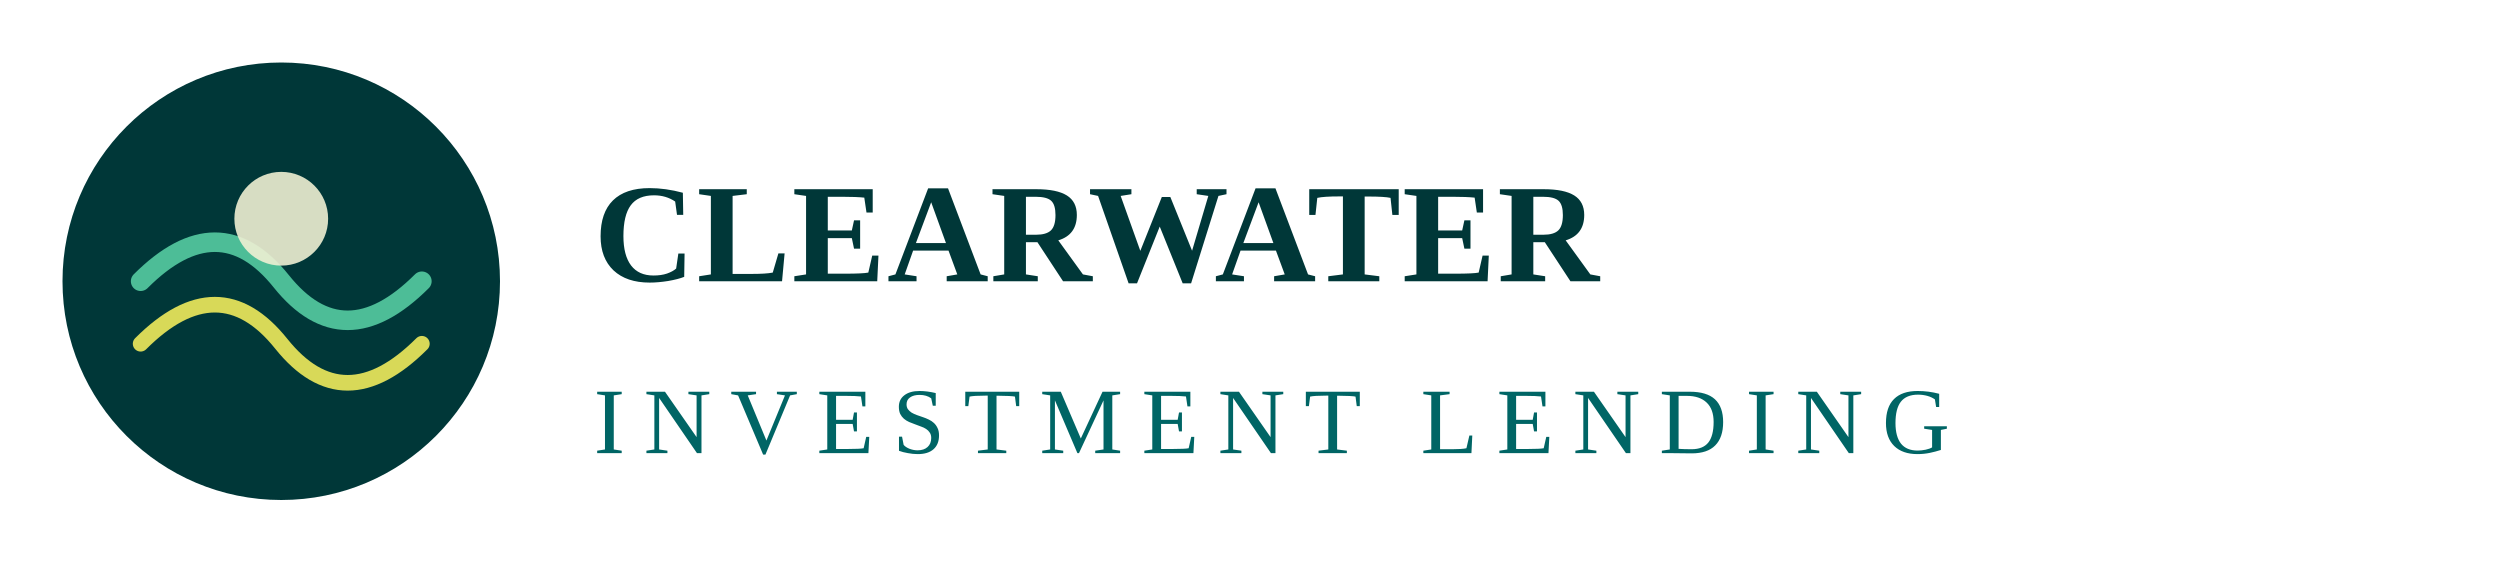
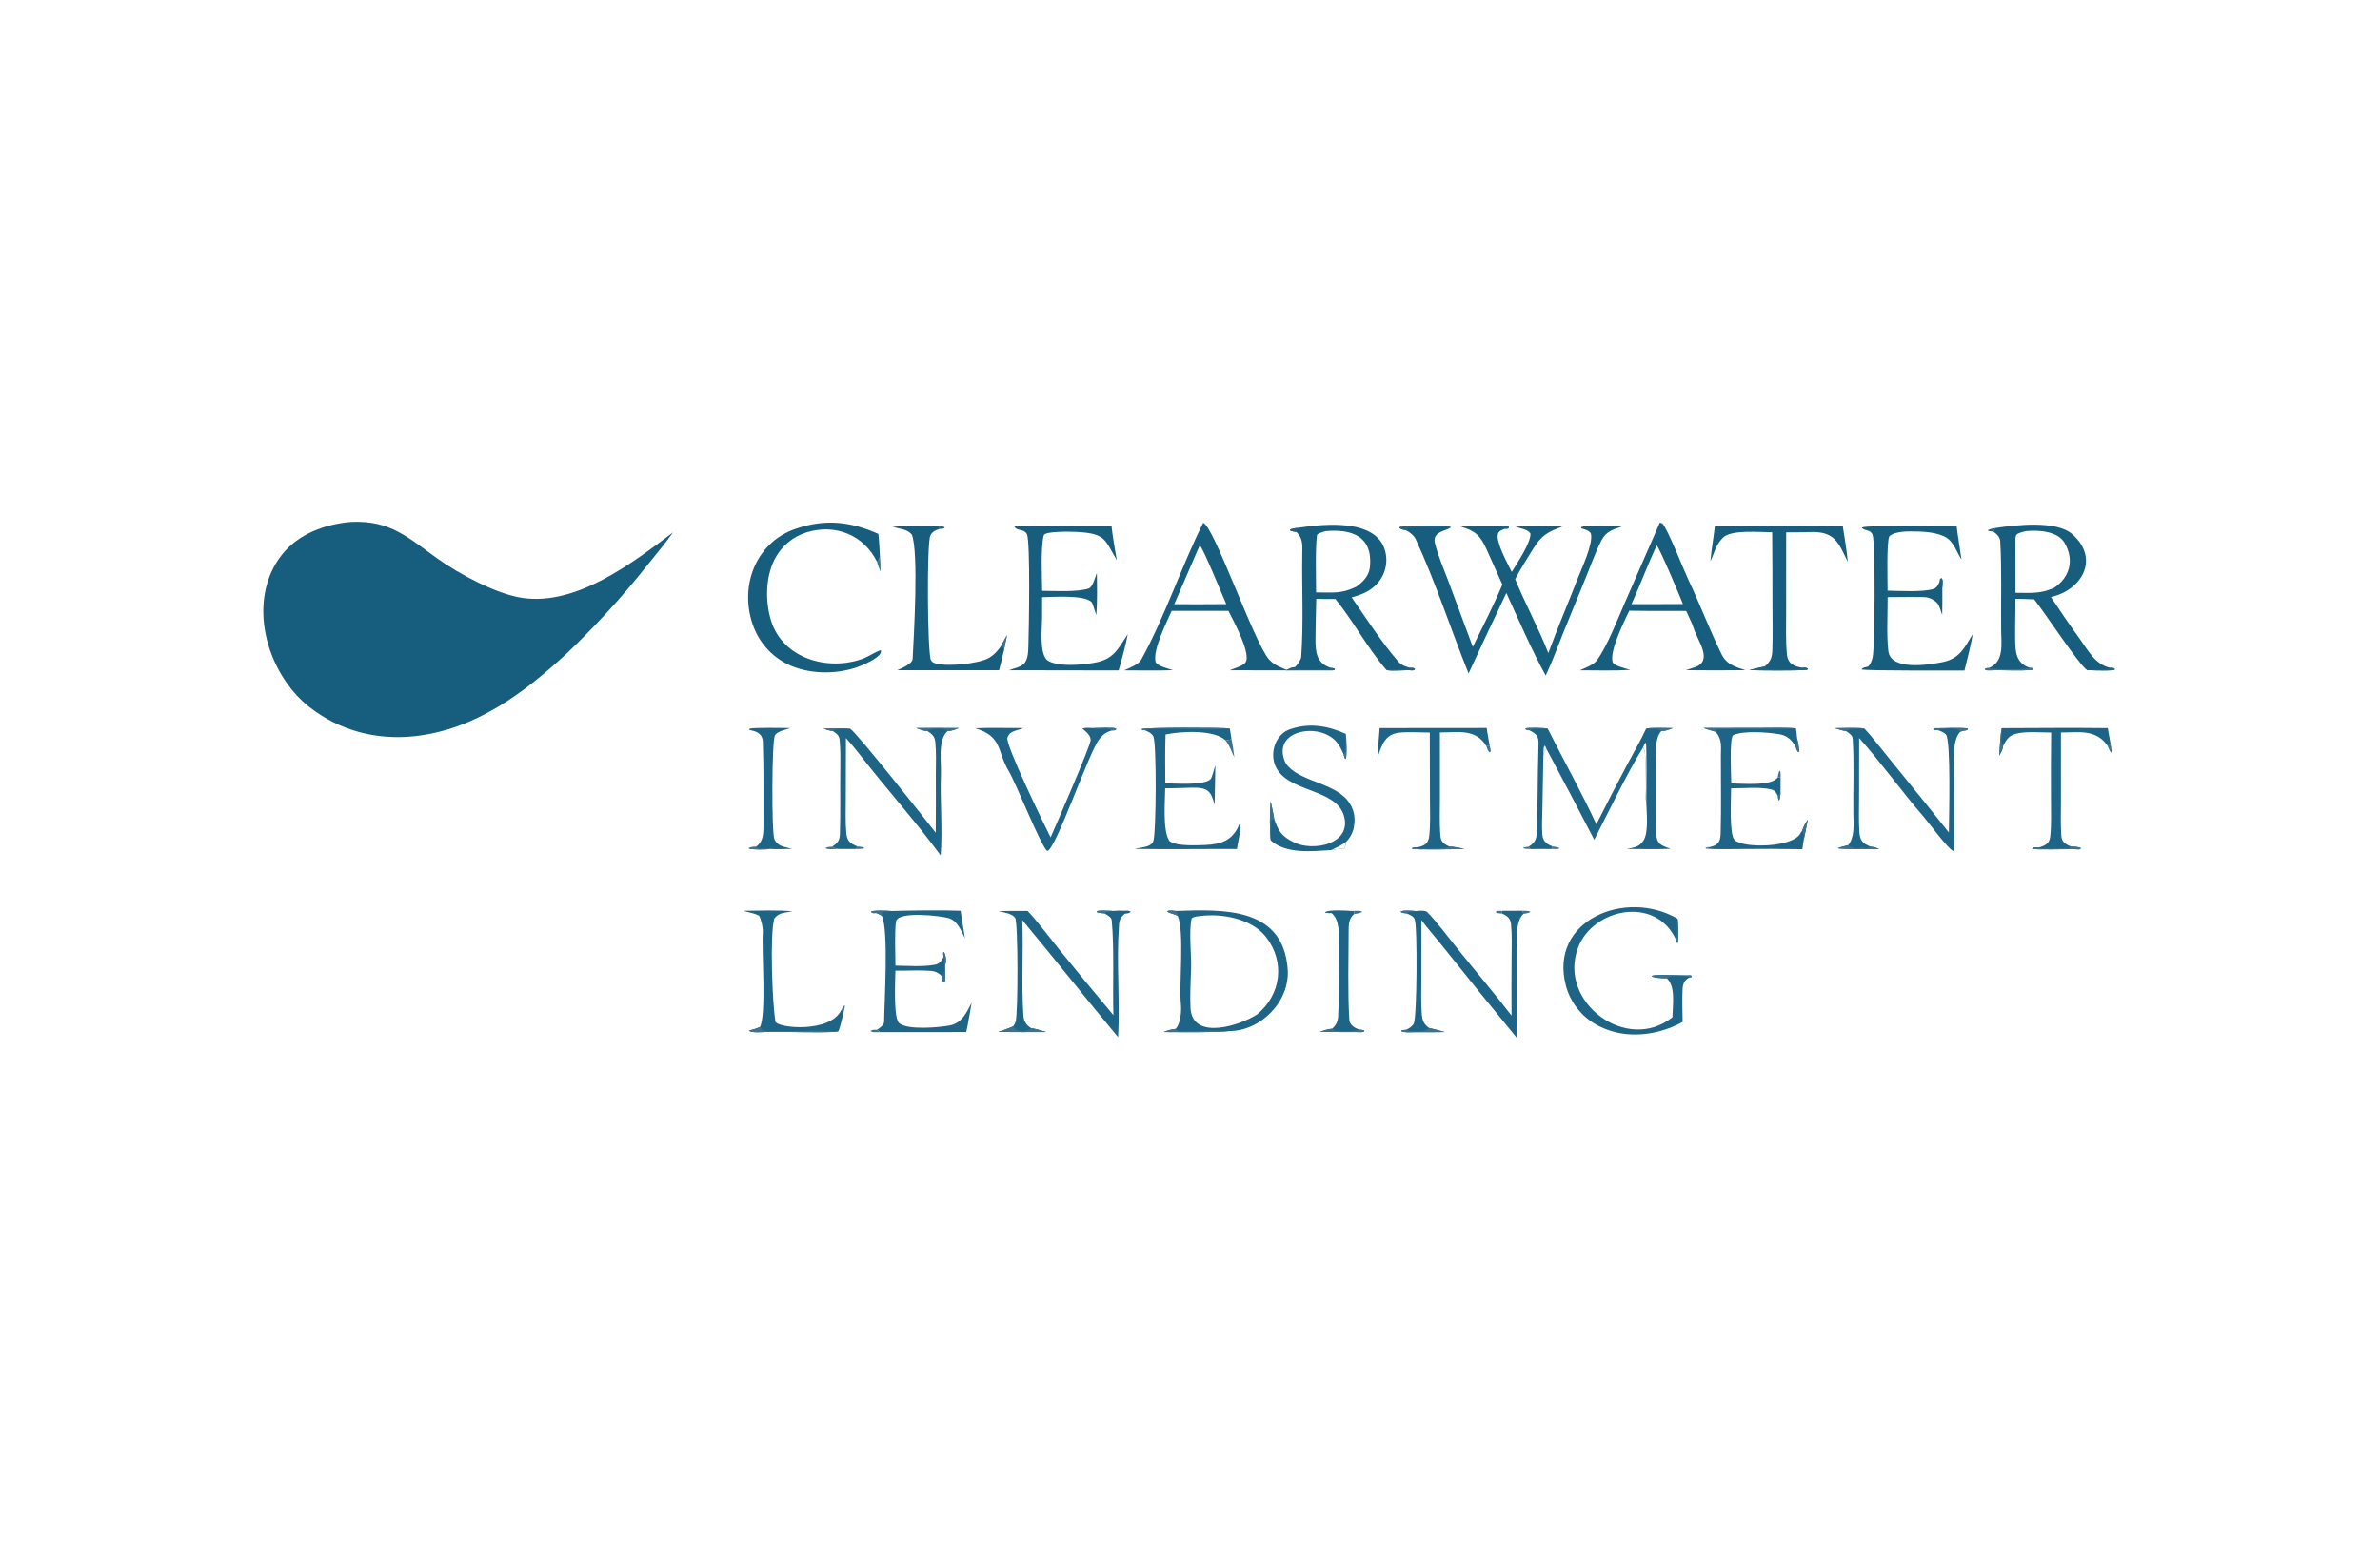
- <svg xmlns="http://www.w3.org/2000/svg" viewBox="0 0 320 72" role="img" aria-label="Clearwater Investment Lending">
-   <g transform="translate(8,8)">
-     <rect width="56" height="56" rx="28" fill="#003738" />
-     <path d="M10 28 Q20 18 28 28 Q36 38 46 28" stroke="#4dbd97" stroke-width="2.5" fill="none" stroke-linecap="round" />
-     <path d="M10 36 Q20 26 28 36 Q36 46 46 36" stroke="#d8d958" stroke-width="2" fill="none" stroke-linecap="round" />
-     <circle cx="28" cy="20" r="6" fill="#eeefd3" opacity="0.9" />
-   </g>
-   <g transform="translate(76,8)" font-family="Georgia,&quot;Times New Roman&quot;,serif">
-     <text x="0" y="28" font-size="18" font-weight="700" letter-spacing="0.01em" fill="#003738">CLEARWATER</text>
-     <text x="0" y="50" font-size="12" font-weight="400" letter-spacing="0.2em" fill="#006565">INVESTMENT LENDING</text>
-   </g>
+ <svg xmlns="http://www.w3.org/2000/svg" height="1664" preserveAspectRatio="none" style="display: block;" version="1.1" viewBox="0 0 2560 1664" width="2560">
+   <path d="M 0 0 L 2560 0 L 2560 1664 L 0 1664 L 0 0 z" fill="rgb(255,255,255)" transform="translate(0,0)" />
+   <path d="M 377.606 561.411 C 419.98 559.413 439.044 578.413 470.516 600.823 C 493.663 617.304 533.899 639.098 562.141 643.165 C 620.33 651.543 679.774 605.88 723.974 572.655 C 715.287 585.02 704.733 597.249 695.333 609.118 C 669.399 641.862 640.573 673.218 610.403 702.139 C 563.61 745.535 511.369 784.712 445.93 791.893 C 404.978 796.272 365.29 786.016 332.691 760.406 C 285.987 723.717 264.217 645.024 303.856 595.911 C 321.438 574.125 349.875 563.715 377.606 561.411 z" fill="rgb(23,93,126)" transform="translate(0,0)" />
+   <path d="M 1266.72 985.083 C 1263.58 983.209 1254.8 981.66 1255.69 979.97 C 1257.52 978.891 1263 979.644 1265.04 979.863 C 1315.38 978.17 1380.07 975.289 1385.07 1042.39 C 1387.68 1077.35 1355.72 1109.51 1321.36 1109.06 C 1312.71 1110.74 1262.74 1110.15 1251.72 1110.08 C 1257.42 1107.74 1258.28 1107.71 1264.62 1106.66 C 1270.06 1100.62 1270.97 1087.29 1270.18 1079.68 C 1268.03 1059.23 1274.29 1001.71 1266.72 985.083 z" fill="rgb(29,100,134)" transform="translate(0,0)" />
+   <path d="M 1251.72 1110.08 C 1257.42 1107.74 1258.28 1107.71 1264.62 1106.66 C 1266.93 1108.94 1266.92 1109.06 1270 1109.15 C 1285.04 1109.57 1306.97 1107.66 1321.36 1109.06 C 1312.71 1110.74 1262.74 1110.15 1251.72 1110.08 z" fill="rgb(61,114,143)" transform="translate(0,0)" />
+   <path d="M 1266.72 985.083 C 1263.58 983.209 1254.8 981.66 1255.69 979.97 C 1257.52 978.891 1263 979.644 1265.04 979.863 C 1265.21 980.641 1265.01 981.029 1265.49 981.333 C 1265.61 981.311 1265.73 981.289 1265.85 981.266 C 1266.7 982.446 1266.52 982.182 1266.59 983.491 C 1266.62 984.023 1266.67 984.554 1266.72 985.083 z" fill="rgb(61,114,143)" transform="translate(0,0)" />
+   <path d="M 1291.18 985.295 C 1314.71 982.259 1346.71 988.397 1361.75 1007.85 C 1382.56 1034.76 1378.01 1069.59 1352.42 1090.94 C 1335.62 1102.36 1282.51 1120.39 1280.55 1084.28 C 1279.91 1072.49 1280.63 1054.14 1281.14 1042.29 C 1281.76 1028.18 1278.52 1000.41 1281.8 987.91 C 1284.43 985.694 1287.6 985.769 1291.18 985.295 z" fill="rgb(255,255,255)" transform="translate(0,0)" />
+   <path d="M 2145.99 567.975 C 2168.56 564.563 2212.01 559.547 2229.06 574.632 C 2259.11 601.23 2239.08 634.869 2206.04 642.191 C 2216.08 657.414 2226.54 672.661 2237.24 687.415 C 2246.71 700.48 2253.24 714.253 2269.77 718.372 C 2271.14 718.337 2274.66 718.026 2274.75 720.215 C 2273.25 721.657 2257.38 721.129 2254.5 721.083 C 2252.6 721.045 2250.7 720.977 2248.8 720.879 L 2245.1 720.924 C 2236.09 715.039 2198.12 657.003 2187.99 644.67 C 2181.56 644.287 2174.34 644.268 2167.84 644.105 C 2168.02 657.535 2167.4 671.094 2167.56 684.528 C 2167.73 699.507 2167.23 713.174 2183.74 718.457 C 2185.05 718.48 2186.5 718.246 2186.92 719.825 C 2186.88 719.965 2186.82 720.451 2186.63 720.47 C 2171.52 721.968 2155.34 720.403 2140 721.072 C 2133.1 721.373 2134 718.381 2139.29 718.533 C 2155.97 711.819 2152.61 692.857 2152.47 677.487 C 2152.18 645.862 2153.27 613.994 2151.53 582.471 C 2151.26 577.603 2147.69 574.328 2144.03 571.739 C 2144.72 570.348 2145.22 569.325 2145.99 567.975 z" fill="rgb(23,93,126)" transform="translate(0,0)" />
+   <path d="M 2183.74 718.457 C 2185.05 718.48 2186.5 718.246 2186.92 719.825 C 2186.88 719.965 2186.82 720.451 2186.63 720.47 C 2171.52 721.968 2155.34 720.403 2140 721.072 C 2133.1 721.373 2134 718.381 2139.29 718.533 C 2143.41 720.376 2179.48 720.49 2183.74 718.457 z" fill="rgb(61,114,143)" transform="translate(0,0)" />
+   <path d="M 2269.77 718.372 C 2271.14 718.337 2274.66 718.026 2274.75 720.215 C 2273.25 721.657 2257.38 721.129 2254.5 721.083 C 2252.6 721.045 2250.7 720.977 2248.8 720.879 C 2254.56 720.107 2265.94 720.314 2269.77 718.372 z" fill="rgb(29,100,134)" transform="translate(0,0)" />
+   <path d="M 2179.29 571.285 C 2192.9 569.955 2213.46 571.303 2220.8 584.065 C 2231.49 602.656 2226.21 621.144 2209.42 632.322 C 2194.25 639.038 2184.49 637.632 2167.92 637.63 C 2167.94 620.614 2167.82 603.564 2167.83 586.548 C 2167.83 574.511 2166.67 574.35 2179.29 571.285 z" fill="rgb(255,255,255)" transform="translate(0,0)" />
+   <path d="M 1394.97 567.869 C 1423.45 563.565 1485.24 556.383 1490.84 597.238 C 1492.26 607.257 1489.55 617.426 1483.34 625.41 C 1475.73 635.21 1465.48 639.479 1453.88 642.56 C 1469.9 665.488 1486.22 691.221 1504.62 712.258 C 1507.68 715.766 1512.38 717.12 1516.77 718.355 C 1518.8 718.381 1520.34 718.093 1521.87 719.458 C 1522.05 720.698 1519.85 721.169 1519.02 721.089 C 1511.06 720.319 1498.9 722.172 1491.36 720.749 C 1470.9 697.126 1455.19 667.27 1436.35 644.281 C 1429.72 644.523 1422.49 644.256 1415.81 644.142 C 1415.5 658.323 1415.01 672.572 1414.97 686.753 C 1414.92 701.623 1415.87 713.466 1431.74 718.465 C 1436.73 718.479 1436.83 721.081 1432.99 721.05 L 1383.3 721.062 C 1386.69 719.334 1389.04 717.698 1392.98 717.59 C 1395.54 715.16 1399.38 709.896 1399.63 706.395 C 1402.24 670.084 1400.23 632.991 1400.74 596.527 C 1400.88 586.441 1401.76 579.313 1394.44 572.195 C 1383.95 570.923 1386.57 568.923 1394.97 567.869 z" fill="rgb(23,93,126)" transform="translate(0,0)" />
+   <path d="M 1383.3 721.062 C 1386.69 719.334 1389.04 717.698 1392.98 717.59 C 1397.47 721.057 1427.34 720.553 1431.74 718.465 C 1436.73 718.479 1436.83 721.081 1432.99 721.05 L 1383.3 721.062 z" fill="rgb(29,100,134)" transform="translate(0,0)" />
+   <path d="M 1516.77 718.355 C 1518.8 718.381 1520.34 718.093 1521.87 719.458 C 1522.05 720.698 1519.85 721.169 1519.02 721.089 C 1511.06 720.319 1498.9 722.172 1491.36 720.749 C 1499.84 719.102 1511.76 720.94 1516.77 718.355 z" fill="rgb(29,100,134)" transform="translate(0,0)" />
+   <path d="M 1394.44 572.195 C 1383.95 570.923 1386.57 568.923 1394.97 567.869 C 1394.68 569.568 1394.58 570.484 1394.44 572.195 z" fill="rgb(29,100,134)" transform="translate(0,0)" />
+   <path d="M 1426.05 571.278 C 1453.04 568.949 1476.41 576.127 1473.66 609.004 C 1472.83 618.995 1466.73 625.412 1458.97 631.06 C 1442.45 639.063 1433.94 637.171 1415.59 637.229 C 1415.59 624.107 1414.65 589.837 1416.57 575.643 C 1416.81 573.83 1423.69 571.897 1426.05 571.278 z" fill="rgb(255,255,255)" transform="translate(0,0)" />
+   <path d="M 1609.87 565.987 C 1612.55 565.911 1621.64 564.965 1623.14 567.186 C 1622.57 569.06 1620.46 568.706 1618.9 568.713 C 1615.88 569.86 1612.3 570.937 1611.27 574.229 C 1608.54 582.941 1621.93 606.514 1626.08 615.236 C 1632.01 605.423 1646.33 584.315 1646.25 574.164 C 1643.75 569.232 1635.02 568.325 1629.94 566.6 C 1641.96 565.534 1668.07 565.393 1680.49 566.474 C 1665.21 571.813 1658.06 575.917 1649.35 589.946 C 1642.68 600.702 1635.61 611.754 1629.77 622.971 C 1640.51 649.322 1655.17 676.127 1665.41 702.489 C 1675.33 675.349 1686.55 649.353 1697.1 622.095 C 1701.09 611.762 1713.26 586.436 1711.4 574.75 C 1710.82 571.088 1704.38 569.309 1700.91 568.349 L 1700.72 567.031 C 1704.23 564.741 1738.45 565.999 1745.04 566.092 C 1731.41 570.959 1726.58 571.858 1720.17 586.047 C 1714.93 597.634 1710.41 609.592 1705.69 621.392 L 1681.68 680.15 C 1676.02 694.306 1669.11 713.062 1662.59 726.615 C 1649.44 703.18 1631.7 663.028 1620.31 637.829 C 1606.52 666.577 1592.97 695.44 1579.65 724.414 C 1560.64 677.27 1544.29 626.387 1522.87 580.232 C 1520.83 575.847 1516.44 572.404 1512.09 570.319 C 1510.26 569.917 1506.97 569.411 1505.55 568 C 1505.07 567.516 1506.11 566.62 1506.28 566.621 C 1518.34 566.681 1550.14 564.003 1560.8 566.964 C 1557.26 571.159 1540.12 571.013 1543.47 584.352 C 1546.95 598.194 1552.8 611.58 1557.84 624.957 L 1584.2 695.783 C 1594.63 674.698 1607.01 650.247 1616 628.751 C 1610.39 616.216 1604.77 603.55 1599.07 591.062 C 1592.14 575.842 1587.22 571.287 1571.23 566.356 C 1583.58 565.567 1597.37 565.901 1609.87 565.987 z" fill="rgb(23,93,126)" transform="translate(0,0)" />
+   <path d="M 1512.09 570.319 C 1510.26 569.917 1506.97 569.411 1505.55 568 C 1505.07 567.516 1506.11 566.62 1506.28 566.621 C 1518.34 566.681 1550.14 564.003 1560.8 566.964 C 1553.67 567.867 1522.92 566.746 1513.98 568.055 C 1514.24 568.017 1511.91 570.501 1512.09 570.319 z" fill="rgb(29,100,134)" transform="translate(0,0)" />
+   <path d="M 1609.87 565.987 C 1612.55 565.911 1621.64 564.965 1623.14 567.186 C 1622.57 569.06 1620.46 568.706 1618.9 568.713 C 1616.65 567.309 1616.08 566.973 1613.51 566.566 L 1609.87 565.987 z" fill="rgb(29,100,134)" transform="translate(0,0)" />
+   <path d="M 1294.18 562.378 C 1305.92 566.122 1348.8 691.151 1365.13 709.465 C 1370.41 715.382 1378.09 718.094 1385.22 721.042 L 1322.62 720.973 L 1330.24 718.104 C 1333.69 716.828 1339.48 714.505 1340.54 710.884 C 1343.93 699.303 1326.64 667.552 1321.31 657.04 L 1303.25 657.081 L 1260.28 657.072 C 1255.48 668.282 1239.72 698.776 1242.96 711.847 C 1244.03 716.133 1256.69 719.29 1261.62 720.843 C 1245.27 721.526 1225.69 721.049 1209.07 721.048 C 1214.48 718.749 1224.65 714.775 1227.47 709.683 C 1252.86 663.789 1270.82 609.053 1294.18 562.378 z" fill="rgb(23,93,126)" transform="translate(0,0)" />
+   <path d="M 1290.49 586.487 C 1294.06 589.446 1315.4 641.563 1319.01 649.806 L 1292.5 649.953 C 1282.69 650.001 1272.88 649.984 1263.07 649.902 L 1290.49 586.487 z" fill="rgb(255,255,255)" transform="translate(0,0)" />
+   <path d="M 1785.35 562.154 L 1788.01 562.98 C 1793.6 568.42 1811.3 613.662 1816.23 624.004 C 1828.18 649.035 1839.33 678.447 1851.71 703.6 C 1857.19 714.745 1866.39 717.3 1877.37 720.88 C 1856.07 721.124 1834.77 721.122 1813.47 720.874 L 1822.69 717.806 C 1843.43 710.956 1825.79 688.984 1821.71 675.633 C 1820.05 670.211 1816.09 662.637 1813.72 657.176 L 1793.25 657.14 C 1779.66 657.196 1766.07 657.12 1752.49 656.911 C 1747.87 666.706 1730.71 700.411 1734.68 712.471 C 1735.86 716.049 1749.17 719.243 1753.75 720.565 C 1737.09 721.613 1716.2 721.024 1699.22 720.987 C 1705.45 718.361 1714.51 715.026 1718.22 709.608 C 1729.51 693.164 1739.34 667.551 1747.37 649.119 L 1785.35 562.154 z" fill="rgb(23,93,126)" transform="translate(0,0)" />
+   <path d="M 1781.94 586.648 C 1784.73 588.459 1807.45 642.625 1810.24 649.708 L 1784.5 649.811 L 1754.9 649.825 C 1764.12 629.314 1772.46 607.342 1781.94 586.648 z" fill="rgb(255,255,255)" transform="translate(0,0)" />
+   <path d="M 943.375 604.319 C 929.043 575.351 898.66 563.247 867.914 572.513 C 852.848 577.143 840.306 587.69 833.161 601.739 C 823.311 620.862 823.018 647.425 829.475 667.88 C 842.282 708.456 890.434 722.106 927.678 708.66 C 934.514 706.192 940.459 701.612 947.412 699.328 C 949.972 705.711 931.789 713.676 926.91 715.727 C 903.743 725.465 873.627 725.92 850.505 716.001 C 832.392 708.156 818.145 693.427 810.907 675.063 C 794.479 633.342 811.276 584.292 855.363 568.963 C 887.07 557.938 914.569 560.767 944.772 574.286 C 945.711 582.136 946.029 590.777 946.483 598.725 C 945.475 601.92 945.95 602.147 943.375 604.319 z" fill="rgb(23,93,126)" transform="translate(0,0)" />
+   <path d="M 2113.04 721.23 C 2103.54 721.078 2005.05 721.764 2002.32 720.02 C 2003.58 717.924 2006.53 717.708 2009.48 716.831 C 2012.29 714.144 2013.4 710.561 2014.27 706.848 C 2016.8 695.992 2017.36 584.166 2014.24 575.351 C 2012.01 569.036 2005.16 571.531 2002.62 567.437 C 2006.75 564.624 2094.53 565.713 2104.56 565.687 C 2106 577.459 2108.18 589.867 2109.8 601.792 C 2105.01 594.335 2103.54 588.054 2097.31 581.324 C 2090.01 573.437 2072.8 571.933 2062.6 571.744 C 2053.82 571.58 2038.61 570.813 2032.15 576.973 C 2029.2 583.553 2030.33 625.15 2030.36 635.345 C 2043.81 635.533 2066.89 637.073 2079.43 633.631 C 2083.32 632.562 2085.04 628.573 2086.5 625.12 C 2086.71 623.276 2086.48 622.785 2088.1 621.977 C 2090.49 622.452 2089.26 630.06 2089.23 632.111 C 2089.43 641.677 2089.19 651.839 2089.1 661.462 C 2087.97 657.997 2085.99 650.973 2083.61 648.525 C 2080.52 645.385 2076.54 643.268 2072.21 642.46 C 2068.9 641.816 2035.71 642.316 2030.39 642.291 C 2030.61 661.022 2029.03 681.635 2031.16 700.182 C 2033.64 721.807 2074.62 714.995 2088.62 712.369 C 2107.46 708.836 2112.78 697.316 2121.8 682.26 C 2120.55 692.114 2115.45 711.242 2113.04 721.23 z" fill="rgb(23,93,126)" transform="translate(0,0)" />
+   <path d="M 2086.5 625.12 C 2086.71 623.276 2086.48 622.785 2088.1 621.977 C 2090.49 622.452 2089.26 630.06 2089.23 632.111 C 2088.21 628.57 2088.29 628.172 2086.5 625.12 z" fill="rgb(29,100,134)" transform="translate(0,0)" />
+   <path d="M 1091.07 566.472 C 1097.57 565.313 1120.51 565.709 1128.05 565.726 L 1195.58 565.813 C 1196.77 577.089 1199.39 591.32 1201.23 602.635 C 1187.95 579.523 1189 573.77 1157.52 572.151 C 1151.87 571.86 1123.93 571.239 1122.72 575.752 C 1119.14 589.147 1120.9 621.763 1120.96 635.513 C 1133.98 635.571 1159.06 637.062 1171 633.004 C 1175.26 631.555 1177.88 621.387 1179.77 616.387 C 1180.06 630.269 1180.32 648.127 1179.21 661.755 C 1178.38 659.374 1175.2 648.707 1174.4 647.862 C 1166.48 639.441 1132.84 642.252 1120.93 642.364 L 1120.9 664.43 C 1120.92 675.226 1117.55 704.92 1127.32 710.73 C 1138.72 717.506 1163.23 715.14 1176.02 713.068 C 1198.08 709.491 1202.08 698.524 1213.06 682.119 C 1210.9 693.828 1206.58 709.634 1203.25 721.133 L 1085.25 720.933 C 1090.54 718.812 1096.92 718.1 1101.21 714.05 C 1106.17 709.366 1105.97 699.938 1106.19 693.551 C 1106.69 679.204 1108.45 581.899 1104.55 574.469 C 1101.58 568.808 1094.91 571.234 1091.77 567.401 C 1091.52 567.102 1091.31 566.781 1091.07 566.472 z" fill="rgb(23,93,126)" transform="translate(0,0)" />
+   <path d="M 1645.02 785.526 C 1643.68 785.448 1641.12 785.326 1640.77 783.671 C 1642.47 782.219 1661.57 783.06 1664.72 783.613 C 1680.96 816.114 1702.4 854.499 1717.06 886.663 C 1727.73 865.498 1738.6 844.436 1749.67 823.481 C 1756.3 810.971 1765.01 796.13 1770.64 783.679 C 1775.88 782.483 1793.45 783.053 1799.52 783.168 C 1796.15 784.38 1790.45 786.876 1787.14 786.166 C 1779.54 794.306 1781.19 810.175 1781.24 821.046 C 1781.35 844.206 1781.12 867.407 1781.27 890.567 C 1781.37 905.976 1783.08 908.582 1797.11 912.976 C 1781.73 913.652 1765.3 913.27 1749.83 913.17 C 1757.62 911.532 1763.25 911.219 1767.85 903.993 C 1773.54 895.065 1771.03 873.869 1770.78 862.627 C 1767.34 851.276 1772.6 808.158 1767.34 803.955 C 1751.16 829.748 1729.05 875.623 1714.81 903.273 C 1697.95 870.696 1680.88 838.23 1663.59 805.876 C 1660.72 808.072 1661.19 809.063 1660.07 812.599 L 1659.07 868.701 C 1658.87 878.137 1658.34 888.042 1658.97 897.457 C 1659.46 904.832 1663.62 907.983 1670.08 910.435 L 1669.07 913.205 L 1646.01 913.25 L 1644.27 910.649 C 1649.11 907.745 1652.44 904.071 1652.76 898.1 C 1654.33 867.502 1653.74 836.787 1654.74 806.15 C 1655.13 794.335 1655.79 790.797 1645.02 785.526 z" fill="rgb(29,100,134)" transform="translate(0,0)" />
+   <path d="M 1767.34 803.955 C 1767.81 802.608 1768.92 799.429 1770.42 798.934 C 1771.29 799.681 1770.95 856.619 1770.78 862.627 C 1767.34 851.276 1772.6 808.158 1767.34 803.955 z" fill="rgb(255,255,255)" transform="translate(0,0)" />
+   <path d="M 1770.64 783.679 C 1775.88 782.483 1793.45 783.053 1799.52 783.168 C 1796.15 784.38 1790.45 786.876 1787.14 786.166 C 1782.35 782.371 1778.8 784.967 1770.64 783.679 z" fill="rgb(61,114,143)" transform="translate(0,0)" />
+   <path d="M 1645.02 785.526 C 1643.68 785.448 1641.12 785.326 1640.77 783.671 C 1642.47 782.219 1661.57 783.06 1664.72 783.613 C 1657.79 784.525 1649.66 783.132 1645.02 785.526 z" fill="rgb(61,114,143)" transform="translate(0,0)" />
+   <path d="M 1660.07 812.599 C 1660.14 810.268 1659.91 795.338 1663.59 805.876 C 1660.72 808.072 1661.19 809.063 1660.07 812.599 z" fill="rgb(231,239,243)" transform="translate(0,0)" />
+   <path d="M 1844.57 565.912 C 1890.11 565.839 1936.7 565.238 1982.13 565.759 C 1983.69 576.41 1986.78 593.882 1987.5 604.308 C 1977.36 583.287 1973.33 571.031 1946.22 572.369 C 1938.58 572.746 1929.09 572.512 1921.27 572.598 L 1921.24 658.585 C 1921.24 673.53 1920.71 688.777 1922.05 703.625 C 1922.99 714.044 1929.56 716.7 1938.77 718.334 C 1940.65 718.155 1943.1 717.672 1944.43 719.298 C 1945.47 715.926 1944.42 720.418 1943.84 720.474 C 1932.14 721.592 1890.83 721.149 1881.53 720.779 C 1886.86 719.258 1892.74 718.095 1898.22 716.837 C 1904.33 711.568 1906.13 707.682 1906.38 699.425 C 1906.88 683.346 1906.58 666.614 1906.5 650.517 C 1906.53 624.513 1906.43 598.51 1906.19 572.507 C 1892.21 572.576 1861.74 569.381 1853 578.589 C 1844.68 587.342 1844.38 594.251 1839.76 603.792 C 1840.86 590.814 1843.15 578.667 1844.57 565.912 z" fill="rgb(23,93,126)" transform="translate(0,0)" />
+   <path d="M 1898.22 716.837 C 1898.68 717.836 1899.64 719.854 1900.97 719.882 C 1907.84 720.029 1934 720.836 1938.77 718.334 C 1940.65 718.155 1943.1 717.672 1944.43 719.298 C 1945.47 715.926 1944.42 720.418 1943.84 720.474 C 1932.14 721.592 1890.83 721.149 1881.53 720.779 C 1886.86 719.258 1892.74 718.095 1898.22 716.837 z" fill="rgb(29,100,134)" transform="translate(0,0)" />
+   <path d="M 1197.04 979.869 C 1202.08 979.423 1203.82 979.38 1208.87 979.633 C 1211.82 979.563 1213.96 979.099 1216.3 980.722 C 1213.8 982.766 1213.43 982.237 1209.75 982.919 C 1205.83 986.278 1204.07 989.217 1203.68 994.45 C 1200.71 1034.06 1204.75 1076.17 1202.67 1115.63 C 1167.96 1074.1 1134.28 1031.21 1099.62 989.674 C 1100.96 1023.64 1098.54 1058.66 1100.83 1092.57 C 1101.24 1098.61 1103.94 1102.56 1108.94 1105.8 C 1112.79 1106.27 1121.55 1108.89 1125.48 1110.05 C 1108.24 1110.18 1090.99 1110.16 1073.74 1109.98 C 1080.45 1107.41 1083.01 1107.06 1089.93 1103.88 C 1090.96 1102.31 1091.92 1100.67 1092.46 1098.87 C 1095.14 1089.84 1095.18 992.286 1091.97 987.428 C 1088.67 982.432 1079.22 981.31 1073.75 980.019 C 1084.04 979.693 1094.97 979.857 1105.32 979.862 C 1113.39 987.864 1130.74 1010.69 1138.54 1020.31 C 1158.02 1044.35 1177.7 1068.21 1197.59 1091.89 C 1196.7 1061.27 1198.67 1020.61 1195.81 989.949 C 1195.49 986.463 1190.78 983.972 1187.81 982.478 C 1186.73 982.462 1181.15 981.82 1180.62 981.524 C 1174.64 978.21 1195.74 979.83 1197.04 979.869 z" fill="rgb(29,100,134)" transform="translate(0,0)" />
+   <path d="M 1073.74 1109.98 C 1080.45 1107.41 1083.01 1107.06 1089.93 1103.88 C 1091.22 1110.05 1105.91 1110.55 1108.94 1105.8 C 1112.79 1106.27 1121.55 1108.89 1125.48 1110.05 C 1108.24 1110.18 1090.99 1110.16 1073.74 1109.98 z" fill="rgb(61,114,143)" transform="translate(0,0)" />
+   <path d="M 1187.81 982.478 C 1186.73 982.462 1181.15 981.82 1180.62 981.524 C 1174.64 978.21 1195.74 979.83 1197.04 979.869 C 1191.79 980.828 1191.76 979.655 1187.81 982.478 z" fill="rgb(61,114,143)" transform="translate(0,0)" />
+   <path d="M 1512.94 982.502 C 1511.66 982.283 1506.88 982.229 1506.76 980.598 C 1507.81 978.696 1520.7 979.67 1522.91 979.983 C 1527.2 979.679 1530.55 979.019 1534.51 980.534 C 1541.92 987.233 1559.86 1010.6 1567.3 1019.91 C 1586.38 1043.78 1607.4 1068.28 1625.86 1092.42 C 1625.73 1071.49 1625.75 1050.57 1625.92 1029.64 C 1625.98 1017.93 1626.47 1005.72 1625.31 994.081 C 1624.68 987.694 1621.31 985.153 1615.67 982.701 L 1615.45 979.735 C 1622.84 979.703 1630.39 979.758 1637.76 979.63 L 1638.62 983.072 C 1628.66 991.397 1631.67 1020.37 1631.72 1032.97 C 1631.83 1051.52 1631.83 1070.06 1631.73 1088.6 C 1631.69 1096.54 1632.03 1108.54 1631.22 1115.97 C 1604.2 1083.11 1577.41 1050.05 1550.87 1016.79 C 1543.77 1007.84 1535.6 998.716 1528.92 989.703 L 1528.86 1053.17 C 1528.8 1065.58 1528.35 1078.29 1529.35 1090.64 C 1529.93 1097.92 1531.28 1101.36 1537.1 1105.66 C 1538.26 1105.79 1552.34 1109.51 1554.2 1110.08 C 1543.81 1110.24 1533.39 1110.31 1523 1110.19 C 1520.36 1110.16 1507.67 1111.17 1507.2 1108.62 L 1506.97 1108.75 L 1506.98 1108.7 C 1509.21 1107.79 1509.7 1107.9 1512.3 1107.7 C 1515.61 1106.23 1519.03 1104.18 1520.73 1100.85 C 1524.13 1094.23 1524.78 996.908 1521.7 988.925 C 1520.29 985.259 1516.26 983.964 1512.94 982.502 z" fill="rgb(29,100,134)" transform="translate(0,0)" />
+   <path d="M 1537.1 1105.66 C 1538.26 1105.79 1552.34 1109.51 1554.2 1110.08 C 1543.81 1110.24 1533.39 1110.31 1523 1110.19 C 1520.36 1110.16 1507.67 1111.17 1507.2 1108.62 L 1506.97 1108.75 L 1506.98 1108.7 C 1509.21 1107.79 1509.7 1107.9 1512.3 1107.7 C 1517.44 1110.02 1533.68 1110.92 1537.1 1105.66 z" fill="rgb(61,114,143)" transform="translate(0,0)" />
+   <path d="M 1512.94 982.502 C 1511.66 982.283 1506.88 982.229 1506.76 980.598 C 1507.81 978.696 1520.7 979.67 1522.91 979.983 C 1518.12 981.723 1518.11 979.053 1512.94 982.502 z" fill="rgb(61,114,143)" transform="translate(0,0)" />
+   <path d="M 2084.29 785.372 C 2083.21 785.304 2080.36 785.382 2079.62 784.56 C 2079.61 784.549 2079.37 784.052 2079.57 784.016 C 2080.22 783.899 2079.3 783.296 2080.09 783.305 C 2091.68 783.439 2104.84 782.396 2116.16 783.443 C 2116.43 783.468 2116.58 784.019 2116.58 784.076 C 2116.61 784.324 2116.54 784.593 2116.33 784.818 C 2115.43 785.806 2113.67 785.703 2112.53 785.962 C 2111.25 786.254 2109.98 786.625 2108.7 786.934 C 2099.19 796.185 2101.95 821.28 2101.98 834.365 L 2102.13 893.864 C 2102.13 898.863 2102.79 911.554 2101.05 915.319 C 2096.41 914.493 2074.11 884.283 2069.05 878.445 C 2045.37 851.151 2023.78 820.701 1999.75 793.819 L 1999.68 858.271 C 1999.62 870.434 1999.21 882.741 2000.01 894.868 C 2000.62 904.049 2003.58 907.37 2012.02 910.629 C 2015.96 910.995 2017.95 911.904 2021.61 913.219 C 2015.94 913.238 1977.76 913.772 1977 912.282 C 1977.49 911.619 1986.53 909.496 1988.19 908.972 C 1995.13 899.726 1993.7 886.937 1993.53 875.678 C 1993.12 848.72 1994.52 821.555 1992.83 794.688 C 1992.59 790.735 1988.69 788.531 1985.75 786.432 C 1983.36 786.317 1976.21 784.099 1973.55 783.244 C 1980.13 783.127 1999.95 782.483 2005.43 783.668 C 2009.39 787.885 2012.95 792.095 2016.56 796.6 C 2042.99 829.615 2070.09 862.225 2096.25 895.455 C 2096.34 882.53 2098.74 796.121 2093.05 789.971 C 2090.85 787.597 2087.27 786.385 2084.29 785.372 z" fill="rgb(29,100,134)" transform="translate(0,0)" />
+   <path d="M 1988.19 908.972 C 1991.17 912.49 1996.84 912.924 2000.98 911.828 C 2006.35 910.408 2006.28 914.795 2012.02 910.629 C 2015.96 910.995 2017.95 911.904 2021.61 913.219 C 2015.94 913.238 1977.76 913.772 1977 912.282 C 1977.49 911.619 1986.53 909.496 1988.19 908.972 z" fill="rgb(61,114,143)" transform="translate(0,0)" />
+   <path d="M 2084.29 785.372 C 2083.21 785.304 2080.36 785.382 2079.62 784.56 C 2079.61 784.549 2079.37 784.052 2079.57 784.016 C 2080.22 783.899 2079.3 783.296 2080.09 783.305 C 2091.68 783.439 2104.84 782.396 2116.16 783.443 C 2116.43 783.468 2116.58 784.019 2116.58 784.076 C 2116.61 784.324 2116.54 784.593 2116.33 784.818 C 2115.43 785.806 2113.67 785.703 2112.53 785.962 C 2111.25 786.254 2109.98 786.625 2108.7 786.934 C 2106.1 781.981 2087.75 783.868 2084.29 785.372 z" fill="rgb(61,114,143)" transform="translate(0,0)" />
+   <path d="M 1973.55 783.244 C 1980.13 783.127 1999.95 782.483 2005.43 783.668 C 1996.99 784.7 1990.48 782.312 1985.75 786.432 C 1983.36 786.317 1976.21 784.099 1973.55 783.244 z" fill="rgb(61,114,143)" transform="translate(0,0)" />
+   <path d="M 985.53 783.109 C 1000.72 783.087 1016.5 782.898 1031.6 783.128 C 1028.4 784.303 1022.69 786.642 1019.36 786.412 C 1008.55 795.311 1012.6 819.147 1012.1 832.603 C 1011.03 860.957 1014.05 892.069 1011.81 920.126 C 984.737 883.207 952.925 847.973 924.869 811.698 C 920.387 805.903 914.876 799.24 909.928 793.864 L 909.751 860.119 C 909.708 872.268 909.228 884.938 910.421 897.025 C 911.204 904.963 915.184 907.482 922.117 910.365 L 921.072 913.217 L 902.006 913.18 C 898.409 912.491 897.951 912.861 895.082 910.762 C 900.743 906.853 903.198 904.407 903.436 897.191 C 904.222 873.354 903.562 849.394 903.904 825.528 C 904.043 815.784 904.081 805.945 903.175 796.251 C 902.661 790.743 900.11 789.449 895.928 786.427 C 893.417 786.335 888.188 784.549 885.667 783.739 C 893.419 783.535 907.358 782.881 914.513 783.864 C 922.364 788.886 997.036 883.574 1006.5 895.703 C 1006.68 874.485 1006.72 853.266 1006.62 832.048 C 1006.62 820.691 1007.22 809.163 1006.01 797.886 C 1005.36 791.856 1002.5 789.612 997.698 786.456 C 994.311 786.526 988.707 784.293 985.53 783.109 z" fill="rgb(29,100,134)" transform="translate(0,0)" />
+   <path d="M 985.53 783.109 C 1000.72 783.087 1016.5 782.898 1031.6 783.128 C 1028.4 784.303 1022.69 786.642 1019.36 786.412 C 1016.02 782.923 1001.29 783.156 997.698 786.456 C 994.311 786.526 988.707 784.293 985.53 783.109 z" fill="rgb(61,114,143)" transform="translate(0,0)" />
+   <path d="M 885.667 783.739 C 893.419 783.535 907.358 782.881 914.513 783.864 C 909.244 784.501 898.546 782.99 895.928 786.427 C 893.417 786.335 888.188 784.549 885.667 783.739 z" fill="rgb(61,114,143)" transform="translate(0,0)" />
+   <path d="M 1809.89 1099.22 C 1802.38 1103.37 1794.4 1106.63 1786.13 1108.91 C 1762.95 1115.36 1737.81 1114.03 1716.65 1101.96 C 1700.77 1092.98 1689.15 1078.02 1684.38 1060.42 C 1665.44 989.702 1748.83 955.696 1804.4 988.2 C 1805.18 991.203 1805.83 1013.45 1804.35 1014.3 C 1803.22 1013.67 1803.04 1011.91 1802.77 1010.8 C 1781.09 963.099 1713.3 976.887 1697.31 1019.54 C 1675.43 1077.91 1749.86 1133.43 1798.9 1094.22 C 1799.17 1081.73 1802.54 1060.77 1792.83 1052.22 C 1790.89 1052.6 1776.06 1051.79 1776.78 1049.67 C 1782.34 1047.48 1810.32 1049.68 1818.09 1049.09 C 1818.89 1049.03 1819.83 1049.76 1819.65 1050.74 C 1819.12 1051.25 1818.05 1051.21 1817.39 1051.29 C 1811.88 1054.15 1810.18 1057.78 1809.84 1063.91 C 1809.22 1075.4 1809.75 1087.72 1809.89 1099.22 z" fill="rgb(29,100,134)" transform="translate(0,0)" />
+   <path d="M 1792.83 1052.22 C 1790.89 1052.6 1776.06 1051.79 1776.78 1049.67 C 1782.34 1047.48 1810.32 1049.68 1818.09 1049.09 C 1818.89 1049.03 1819.83 1049.76 1819.65 1050.74 C 1819.12 1051.25 1818.05 1051.21 1817.39 1051.29 C 1817.48 1049.55 1797.21 1048.34 1792.83 1052.22 z" fill="rgb(61,114,143)" transform="translate(0,0)" />
+   <path d="M 1804.4 988.2 C 1805.18 991.203 1805.83 1013.45 1804.35 1014.3 C 1803.22 1013.67 1803.04 1011.91 1802.77 1010.8 C 1805.41 1005.7 1803.17 995.988 1804.4 988.2 z" fill="rgb(61,114,143)" transform="translate(0,0)" />
+   <path d="M 960.223 566.7 C 973.931 565.266 995.083 565.858 1009.36 565.865 C 1010.06 566.912 1010.44 567.694 1011.02 568.796 C 1006.51 570.228 1002.79 571.616 1000.68 576.162 C 996.812 584.453 997.477 701.295 1001.3 709.972 C 1002.26 712.16 1004.38 712.951 1006.54 713.615 C 1018.38 717.248 1052.76 714.098 1063.81 707.62 C 1069.65 704.195 1073.81 699.374 1077.5 693.778 C 1078.44 691.451 1081.81 685.607 1083.19 683.183 L 1079.47 701.276 C 1078.1 707.82 1076.3 714.426 1074.63 720.913 L 965.13 720.88 C 969.561 718.886 981.378 714.211 981.66 708.76 C 982.939 683.947 988.3 594.242 980.822 575.063 C 975.405 568.845 968.601 569.165 960.223 566.7 z" fill="rgb(23,93,126)" transform="translate(0,0)" />
+   <path d="M 1077.5 693.778 C 1078.44 691.451 1081.81 685.607 1083.19 683.183 L 1079.47 701.276 C 1079.29 697.062 1079.97 697.055 1077.5 693.778 z" fill="rgb(61,114,143)" transform="translate(0,0)" />
+   <path d="M 958.497 979.922 C 978.256 979.311 1013.69 978.893 1033.25 979.639 L 1037.91 1009.19 C 1033.55 1000.63 1029.78 990.243 1020.25 987.555 C 1011.28 985.025 965.629 979.734 963.807 991.251 C 962.07 1002.23 963.201 1026.27 963.152 1038.64 C 976.213 1038.86 992.17 1040.07 1005.1 1037.78 C 1010.46 1036.82 1012.44 1033.97 1014.88 1029.43 C 1013.01 1016.59 1019.76 1030.01 1016.78 1037.5 C 1016 1039.46 1017.99 1054.43 1015.79 1056.61 C 1013.52 1056.47 1013.57 1052.11 1013.69 1050.62 C 1007.88 1044.41 1003.72 1044.32 995.108 1043.99 C 984.627 1043.6 973.69 1044.26 963.109 1044.08 C 963.042 1052.88 960.873 1094.41 966.912 1100.24 C 975.272 1108.32 1010.27 1105.19 1021.64 1102.98 C 1034.63 1100.45 1039.62 1089.35 1045.12 1078.55 C 1043.31 1088.64 1041.52 1100.2 1039.37 1110.11 L 946.407 1110.15 L 943.275 1107.61 C 946.082 1106.02 950.969 1102.48 950.992 1099.07 C 951.13 1078.55 956.197 999.336 948.402 984.97 C 946.68 984.237 943.313 981.776 941.524 982.119 C 937.779 982.835 936.269 980.46 937.586 980.186 C 943.004 979.062 952.702 979.447 958.497 979.922 z" fill="rgb(29,100,134)" transform="translate(0,0)" />
+   <path d="M 1014.88 1029.43 C 1013.01 1016.59 1019.76 1030.01 1016.78 1037.5 C 1016 1039.46 1017.99 1054.43 1015.79 1056.61 C 1013.52 1056.47 1013.57 1052.11 1013.69 1050.62 C 1016.71 1046.95 1016.29 1033.23 1014.88 1029.43 z" fill="rgb(61,114,143)" transform="translate(0,0)" />
+   <path d="M 948.402 984.97 C 946.68 984.237 943.313 981.776 941.524 982.119 C 937.779 982.835 936.269 980.46 937.586 980.186 C 943.004 979.062 952.702 979.447 958.497 979.922 C 952.145 981.235 948.612 978.082 948.402 984.97 z" fill="rgb(61,114,143)" transform="translate(0,0)" />
+   <path d="M 1370.57 880.931 C 1370.97 882.096 1371.38 883.256 1371.81 884.412 C 1375.99 895.699 1380.33 900.265 1391.48 905.929 C 1411.71 916.207 1453.85 908.474 1445.74 878.08 C 1437.6 847.519 1384.09 852.786 1371.76 823.774 C 1365.54 809.128 1372.27 788.913 1388.47 784.13 C 1409.02 777.301 1428.49 780.745 1447.6 789.399 C 1448.1 792.12 1449.05 815.238 1447.42 816.336 C 1446.11 816.052 1445.67 812.87 1445.43 811.94 C 1440.91 801.36 1436.81 794.047 1424.77 789.167 C 1404.32 780.879 1370.92 790.123 1381.81 818.551 C 1383.56 823.129 1388.31 827.305 1392.29 830.051 C 1413.24 844.22 1449.58 845.799 1456.29 874.992 C 1457.61 880.725 1457.05 888.673 1455.16 894.07 C 1453.65 898.289 1451.25 902.134 1448.12 905.345 C 1447.66 907.016 1446.58 912.789 1445.61 912.661 C 1442.74 912.278 1434.67 914.143 1431.91 914.38 C 1411.89 915.539 1383.75 919.062 1366.9 904.042 C 1365.4 895.745 1365.88 870.582 1366.75 861.843 C 1367.85 867.128 1369.89 875.824 1370.57 880.931 z" fill="rgb(29,100,134)" transform="translate(0,0)" />
+   <path d="M 1366.75 861.843 C 1367.85 867.128 1369.89 875.824 1370.57 880.931 C 1370.21 881.041 1367.54 881.748 1367.5 882.251 C 1366.85 889.517 1367.62 896.689 1366.9 904.042 C 1365.4 895.745 1365.88 870.582 1366.75 861.843 z" fill="rgb(61,114,143)" transform="translate(0,0)" />
+   <path d="M 1431.91 914.38 C 1439.36 910.493 1441.01 910.499 1448.12 905.345 C 1447.66 907.016 1446.58 912.789 1445.61 912.661 C 1442.74 912.278 1434.67 914.143 1431.91 914.38 z" fill="rgb(255,255,255)" transform="translate(0,0)" />
+   <path d="M 1447.6 789.399 C 1448.1 792.12 1449.05 815.238 1447.42 816.336 C 1446.11 816.052 1445.67 812.87 1445.43 811.94 C 1448.84 806.192 1446.45 798.25 1447.6 789.399 z" fill="rgb(61,114,143)" transform="translate(0,0)" />
+   <path d="M 1832.32 783.046 L 1896.29 782.922 C 1906.14 782.909 1922.64 782.435 1931.78 783.501 C 1932.11 786.017 1932.98 791.543 1933.02 793.831 C 1933.53 795.9 1935.85 807.002 1935.26 808.766 L 1934.75 809.047 C 1932.84 808.261 1931.93 804.744 1931.48 802.996 C 1926.54 795.209 1922.32 790.978 1912.59 789.53 C 1900.04 787.664 1875.41 785.71 1864.39 790.758 C 1859.91 792.808 1862.16 836.36 1862.25 842.678 C 1873.09 842.757 1906.29 845.975 1912.2 836.042 L 1915.25 836.663 L 1915.21 852.508 C 1915.22 856.604 1913.36 866.948 1912.33 856.197 C 1910.74 852.831 1909.3 850.183 1905.46 849.218 C 1893.08 846.112 1875.02 848.06 1862.01 847.949 C 1861.93 861.233 1860.09 897.58 1865.62 903.411 C 1874.5 912.758 1929.99 911.93 1936.88 895.713 C 1936.79 895.939 1938.52 893.476 1938.42 893.61 C 1940.57 887.432 1941.01 886.971 1944.57 881.709 C 1943.19 888.642 1941.69 896.763 1940.13 903.567 L 1938.64 913.427 C 1916.14 913.048 1893.63 912.986 1871.13 913.241 C 1863.36 913.271 1843.34 913.715 1836.29 912.806 C 1835.12 912.613 1834.8 912.929 1834.66 911.986 C 1835.95 910.931 1836.6 911.187 1838.21 911.319 C 1847.11 909.546 1850.48 906.28 1850.77 896.891 C 1851.54 869.132 1850.98 841.262 1851.03 813.479 C 1851.05 802.65 1852.66 795.838 1845.48 787.147 C 1840.72 785.903 1836.96 784.638 1832.32 783.046 z" fill="rgb(29,100,134)" transform="translate(0,0)" />
+   <path d="M 1832.32 783.046 L 1896.29 782.922 C 1906.14 782.909 1922.64 782.435 1931.78 783.501 C 1921.36 784.913 1848.6 783.374 1845.63 784.896 L 1845.48 787.147 C 1840.72 785.903 1836.96 784.638 1832.32 783.046 z" fill="rgb(61,114,143)" transform="translate(0,0)" />
+   <path d="M 1938.42 893.61 C 1940.57 887.432 1941.01 886.971 1944.57 881.709 C 1943.19 888.642 1941.69 896.763 1940.13 903.567 C 1939.86 898.61 1940.83 897.693 1938.42 893.61 z" fill="rgb(61,114,143)" transform="translate(0,0)" />
+   <path d="M 1933.02 793.831 C 1933.53 795.9 1935.85 807.002 1935.26 808.766 L 1934.75 809.047 C 1932.84 808.261 1931.93 804.744 1931.48 802.996 C 1933.23 799.561 1932.64 797.779 1933.02 793.831 z" fill="rgb(61,114,143)" transform="translate(0,0)" />
+   <path d="M 1912.33 856.197 C 1913.32 854.963 1914.27 853.776 1915.21 852.508 C 1915.22 856.604 1913.36 866.948 1912.33 856.197 z" fill="rgb(61,114,143)" transform="translate(0,0)" />
+   <path d="M 1836.29 912.806 C 1835.12 912.613 1834.8 912.929 1834.66 911.986 C 1835.95 910.931 1836.6 911.187 1838.21 911.319 C 1837.85 911.756 1836.71 912.502 1836.29 912.806 z" fill="rgb(116,150,170)" transform="translate(0,0)" />
+   <path d="M 1231.21 785.409 L 1228.59 785.226 L 1228.06 784.147 C 1232.58 782.379 1315.36 782.387 1322.86 783.613 C 1323.44 787.406 1324.08 791.284 1324.59 795.075 C 1322.32 795.6 1320.85 796.121 1318.5 796.538 C 1305.83 784.466 1269.9 786.589 1253.69 790.044 C 1253.07 807.4 1253.36 825.175 1253.43 842.571 C 1264.19 842.709 1293.85 845.034 1301.77 838.432 C 1303.9 836.653 1305.82 827.061 1307.28 823.177 L 1306.47 865.75 C 1302.57 850.747 1299.17 846.882 1281.77 847.256 C 1272.38 847.457 1262.74 847.986 1253.33 847.911 C 1253.2 861.057 1250.56 891.911 1257.22 903.594 C 1260.75 909.781 1282.32 909.34 1289.72 909.126 C 1307.41 908.616 1322.38 907.892 1331.5 890.203 L 1332.74 887.045 L 1333.92 886.735 C 1334.73 890.902 1334.48 891.314 1333.64 895.594 L 1330.45 913.238 C 1293.94 913.036 1257.15 913.719 1220.68 913.099 C 1224.97 911.874 1229.48 911.726 1233.73 910.35 C 1236.41 909.483 1239.34 907.817 1240.46 905.115 C 1243.69 897.291 1244.25 798.823 1240.52 792.072 C 1238.46 788.335 1234.96 786.988 1231.21 785.409 z" fill="rgb(29,100,134)" transform="translate(0,0)" />
+   <path d="M 1231.21 785.409 L 1228.59 785.226 L 1228.06 784.147 C 1232.58 782.379 1315.36 782.387 1322.86 783.613 C 1306.15 786.258 1239.21 781.634 1231.21 785.409 z" fill="rgb(61,114,143)" transform="translate(0,0)" />
+   <path d="M 1176.28 783.088 C 1180.26 782.995 1197.83 782.329 1200.3 783.512 L 1200.61 784.301 C 1199.67 785.861 1197.53 785.706 1195.99 785.673 C 1189.23 787.85 1187.27 789.356 1182.76 794.643 C 1171.54 807.804 1135.32 915.29 1126.35 915.357 C 1118.98 908.782 1093.1 842.843 1084.85 829.039 C 1072.26 807.987 1078.46 792.096 1048.91 783.313 C 1065.11 782.614 1084.48 783.124 1100.91 783.135 C 1096.99 784.805 1092.68 785.372 1088.85 787.298 C 1086.04 788.716 1084.61 790.597 1083.6 793.53 C 1081.13 800.669 1123.49 887.671 1130.06 900.736 C 1135.74 887.977 1173.51 800.978 1173.17 795.827 C 1172.82 790.435 1168.09 786.958 1164.29 783.752 C 1167.72 782.361 1172.39 782.956 1176.28 783.088 z" fill="rgb(29,100,134)" transform="translate(0,0)" />
+   <path d="M 1176.28 783.088 C 1180.26 782.995 1197.83 782.329 1200.3 783.512 L 1200.61 784.301 C 1199.67 785.861 1197.53 785.706 1195.99 785.673 C 1188.74 781.178 1179.71 786.236 1176.28 783.088 z" fill="rgb(61,114,143)" transform="translate(0,0)" />
+   <path d="M 2152.99 783.224 C 2190.81 783.088 2229.39 782.727 2267.18 783.174 L 2270.4 801.265 L 2266.81 801.912 C 2254.32 784.228 2236.39 787.792 2216.81 787.955 L 2216.82 861.157 C 2216.81 873.468 2216.37 886.165 2217.15 898.442 C 2217.62 905.84 2221.28 907.737 2227.42 910.508 C 2229.46 910.506 2236.94 910.875 2238.21 912.284 C 2237.52 914.033 2235.7 913.68 2234.02 913.524 C 2228.49 913.006 2187.61 914.389 2186.11 912.965 L 2186.07 912.353 C 2187.5 911.04 2191.43 911.42 2193.19 911.606 C 2199.68 909.581 2204.41 907.453 2205.25 900.068 C 2206.7 887.35 2206.12 873.199 2206.1 860.422 C 2205.95 836.263 2206.02 812.103 2206.3 787.945 C 2194.73 787.967 2178.89 786.329 2168.03 789.36 C 2160.37 791.498 2157.91 795.988 2154.59 802.412 C 2154.34 806.197 2152.24 809.566 2150.4 812.763 C 2150.88 805.931 2151.79 789.645 2152.99 783.224 z" fill="rgb(29,100,134)" transform="translate(0,0)" />
+   <path d="M 2227.42 910.508 C 2229.46 910.506 2236.94 910.875 2238.21 912.284 C 2237.52 914.033 2235.7 913.68 2234.02 913.524 C 2228.49 913.006 2187.61 914.389 2186.11 912.965 L 2186.07 912.353 C 2187.5 911.04 2191.43 911.42 2193.19 911.606 C 2193.05 911.775 2192.69 912.136 2192.68 912.386 C 2194.62 913.414 2219.59 912.194 2223.55 912.642 C 2225.3 912.841 2226.33 911.738 2227.42 910.508 z" fill="rgb(61,114,143)" transform="translate(0,0)" />
+   <path d="M 2152.99 783.224 C 2154.05 793.056 2150.84 797.285 2154.59 802.412 C 2154.34 806.197 2152.24 809.566 2150.4 812.763 C 2150.88 805.931 2151.79 789.645 2152.99 783.224 z" fill="rgb(61,114,143)" transform="translate(0,0)" />
+   <path d="M 1484.01 783.148 L 1599.14 783.044 C 1599.95 789.35 1601.13 795.474 1602.28 801.721 L 1598.86 802.697 C 1587.45 783.579 1568.92 787.819 1548.81 787.857 L 1548.83 858.42 C 1548.79 871.418 1548.3 884.835 1549.22 897.805 C 1549.77 905.625 1552.35 907.443 1559.1 910.593 C 1562.8 910.399 1571.59 912.328 1575.36 913.105 C 1569.33 913.445 1520.29 914.228 1518.85 912.917 C 1518.3 911.266 1524 911.274 1524.96 911.316 C 1532.08 909.654 1536.36 907.505 1537.27 899.683 C 1538.74 887.111 1538.13 873.567 1538.11 860.911 L 1537.93 787.952 C 1527.37 787.914 1515.59 787.062 1505.14 788.075 C 1489.79 789.564 1486.15 801.692 1482.04 814.08 C 1482.13 803.959 1483.2 793.277 1484.01 783.148 z" fill="rgb(29,100,134)" transform="translate(0,0)" />
+   <path d="M 1559.1 910.593 C 1562.8 910.399 1571.59 912.328 1575.36 913.105 C 1569.33 913.445 1520.29 914.228 1518.85 912.917 C 1518.3 911.266 1524 911.274 1524.96 911.316 C 1524.92 911.353 1523.75 912.429 1523.72 912.459 C 1526.72 913.477 1556 913.501 1559.1 910.593 z" fill="rgb(61,114,143)" transform="translate(0,0)" />
+   <path d="M 799.759 979.684 C 815.06 979.547 837.96 978.734 852.633 980.311 C 844.327 981.778 837.891 981.443 832.88 987.98 C 827.902 1005.29 830.767 1078.52 833.97 1098.5 C 835.18 1106.05 893.943 1111.78 905.22 1085.78 L 907.489 1088.56 C 906.099 1093.89 903.861 1105.55 901.57 1109.54 L 899.563 1109.84 C 875.35 1111.05 848.471 1109.48 823.997 1109.99 C 819.961 1110.07 807.748 1111.24 805.626 1108.49 C 810.535 1107.23 812.638 1106.7 817.342 1104.72 C 824.554 1093.15 819.16 1021.25 820.489 1003.76 C 820.9 998.363 819.124 989.824 816.462 984.945 C 809.366 981.5 806.427 982.023 799.759 979.684 z" fill="rgb(29,100,134)" transform="translate(0,0)" />
+   <path d="M 899.563 1109.84 C 875.35 1111.05 848.471 1109.48 823.997 1109.99 C 819.961 1110.07 807.748 1111.24 805.626 1108.49 C 810.535 1107.23 812.638 1106.7 817.342 1104.72 C 819.426 1107.32 819.355 1108.07 822.883 1108.57 C 839.33 1110.9 886.16 1106.72 899.563 1109.84 z" fill="rgb(61,114,143)" transform="translate(0,0)" />
+   <path d="M 1432.36 982.213 C 1429.97 982.395 1427.82 982.005 1425.42 981.744 L 1425.2 981.201 C 1429.68 978.212 1448.47 979.421 1454.29 979.896 L 1456.65 979.777 L 1456.43 983.216 C 1451.05 988.061 1450.66 993.721 1450.64 1000.75 C 1450.55 1032.72 1449.54 1065.06 1451.35 1096.97 C 1451.67 1102.55 1457.29 1105.73 1461.88 1107.49 C 1462.28 1107.49 1467.81 1107.71 1467.51 1108.99 C 1467.1 1110.77 1460.77 1110.1 1458.63 1110.09 C 1445.68 1110.04 1432.68 1110.02 1419.7 1110.01 C 1423.23 1108.53 1429.01 1106.61 1432.75 1106.57 C 1436.68 1103.24 1438.88 1099.41 1439.24 1094.18 C 1440.93 1067.97 1439.78 1041.4 1440.03 1015.1 C 1440.13 1004.32 1441.11 989.681 1432.36 982.213 z" fill="rgb(29,100,134)" transform="translate(0,0)" />
+   <path d="M 1419.7 1110.01 C 1423.23 1108.53 1429.01 1106.61 1432.75 1106.57 C 1435.9 1110.62 1458.13 1109.56 1461.88 1107.49 C 1462.28 1107.49 1467.81 1107.71 1467.51 1108.99 C 1467.1 1110.77 1460.77 1110.1 1458.63 1110.09 C 1445.68 1110.04 1432.68 1110.02 1419.7 1110.01 z" fill="rgb(61,114,143)" transform="translate(0,0)" />
+   <path d="M 813.108 910.925 C 820.865 905.353 821.23 897.259 821.197 888.204 C 821.087 858.215 821.572 828.113 820.56 798.153 C 820.224 789.032 813.722 786.517 806.183 785.264 L 806.027 783.947 C 810.018 782.266 843.22 783.078 850.193 783.134 C 845.331 784.887 835.985 786.402 833.439 791.203 C 830.219 797.274 829.81 896.138 833.016 902.907 C 834.931 906.949 838.414 909.473 842.622 910.696 C 845.737 911.57 848.872 912.377 852.022 913.115 C 844.024 913.246 835.61 913.542 827.654 913.142 C 825.336 913.895 807.202 914.091 805.49 912.5 L 805.562 912.432 L 805.374 912.111 L 806.154 912.419 L 806.562 911.485 C 808.714 911.078 810.915 910.784 813.108 910.925 z" fill="rgb(29,100,134)" transform="translate(0,0)" />
+   <path d="M 827.654 913.142 C 825.336 913.895 807.202 914.091 805.49 912.5 L 805.562 912.432 L 805.374 912.111 L 806.154 912.419 L 806.562 911.485 C 808.714 911.078 810.915 910.784 813.108 910.925 C 817.348 914.558 820.825 911.573 827.654 913.142 z" fill="rgb(61,114,143)" transform="translate(0,0)" />
+   <path d="M 1324.59 795.075 C 1325.7 798.958 1327.15 810.512 1327.63 814.623 C 1323.9 806.84 1323.53 803.744 1318.5 796.538 C 1320.85 796.121 1322.32 795.6 1324.59 795.075 z" fill="rgb(61,114,143)" transform="translate(0,0)" />
+   <path d="M 946.483 598.725 C 947.085 603.701 947.064 609.931 947.205 615.014 C 946.242 612.694 943.783 606.706 943.375 604.319 C 945.95 602.147 945.475 601.92 946.483 598.725 z" fill="rgb(61,114,143)" transform="translate(0,0)" />
+   <path d="M 1456.65 979.777 C 1468.07 979.276 1467.32 981.827 1456.43 983.216 L 1456.65 979.777 z" fill="rgb(61,114,143)" transform="translate(0,0)" />
+   <path d="M 902.006 913.18 C 899.922 913.213 888.762 914.066 888.013 912.232 C 889.051 910.996 893.561 910.754 895.082 910.762 C 897.951 912.861 898.409 912.491 902.006 913.18 z" fill="rgb(61,114,143)" transform="translate(0,0)" />
+   <path d="M 1637.76 979.63 C 1647.36 979.636 1649.77 981.228 1638.62 983.072 L 1637.76 979.63 z" fill="rgb(61,114,143)" transform="translate(0,0)" />
+   <path d="M 2270.4 801.265 C 2272.59 813.462 2270.45 810.774 2266.81 801.912 L 2270.4 801.265 z" fill="rgb(61,114,143)" transform="translate(0,0)" />
+   <path d="M 2144.03 571.739 C 2132.73 571.233 2140.85 568.746 2145.99 567.975 C 2145.22 569.325 2144.72 570.348 2144.03 571.739 z" fill="rgb(29,100,134)" transform="translate(0,0)" />
+   <path d="M 1598.86 802.697 L 1602.28 801.721 L 1603.26 806.037 C 1603.57 807.399 1603.75 808.411 1602.55 809.183 C 1600.69 809.003 1599.44 804.182 1598.86 802.697 z" fill="rgb(61,114,143)" transform="translate(0,0)" />
+   <path d="M 922.117 910.365 C 933.106 911.544 931.379 913.28 921.072 913.217 L 922.117 910.365 z" fill="rgb(61,114,143)" transform="translate(0,0)" />
+   <path d="M 1912.2 836.042 C 1913.81 826.061 1915.73 827.295 1915.25 836.663 L 1912.2 836.042 z" fill="rgb(61,114,143)" transform="translate(0,0)" />
+   <path d="M 946.407 1110.15 C 944.716 1110.16 937.14 1110.86 936.475 1108.88 L 937.179 1108.22 L 937.005 1108.98 L 937.943 1107.92 C 939.308 1107.63 941.87 1107.6 943.275 1107.61 L 946.407 1110.15 z" fill="rgb(61,114,143)" transform="translate(0,0)" />
+   <path d="M 1615.67 982.701 C 1614.6 982.631 1609.58 982.463 1609.1 981.209 C 1609.01 980.984 1609.05 980.73 1609.19 980.539 C 1609.74 979.848 1611.14 979.804 1611.94 979.792 L 1615.45 979.735 L 1615.67 982.701 z" fill="rgb(61,114,143)" transform="translate(0,0)" />
+   <path d="M 1670.08 910.435 C 1671.44 910.691 1677.05 911.152 1677.41 912.541 C 1676.89 913.565 1670.21 913.212 1669.07 913.205 L 1670.08 910.435 z" fill="rgb(61,114,143)" transform="translate(0,0)" />
+   <path d="M 1009.36 565.865 C 1018.51 565.963 1017.57 569.15 1011.02 568.796 C 1010.44 567.694 1010.06 566.912 1009.36 565.865 z" fill="rgb(29,100,134)" transform="translate(0,0)" />
+   <path d="M 1646.01 913.25 C 1640.29 913.204 1633.1 912.133 1644.27 910.649 L 1646.01 913.25 z" fill="rgb(61,114,143)" transform="translate(0,0)" />
+   <path d="M 905.22 1085.78 C 910.063 1077.16 908.926 1083.06 907.489 1088.56 L 905.22 1085.78 z" fill="rgb(61,114,143)" transform="translate(0,0)" />
</svg>
